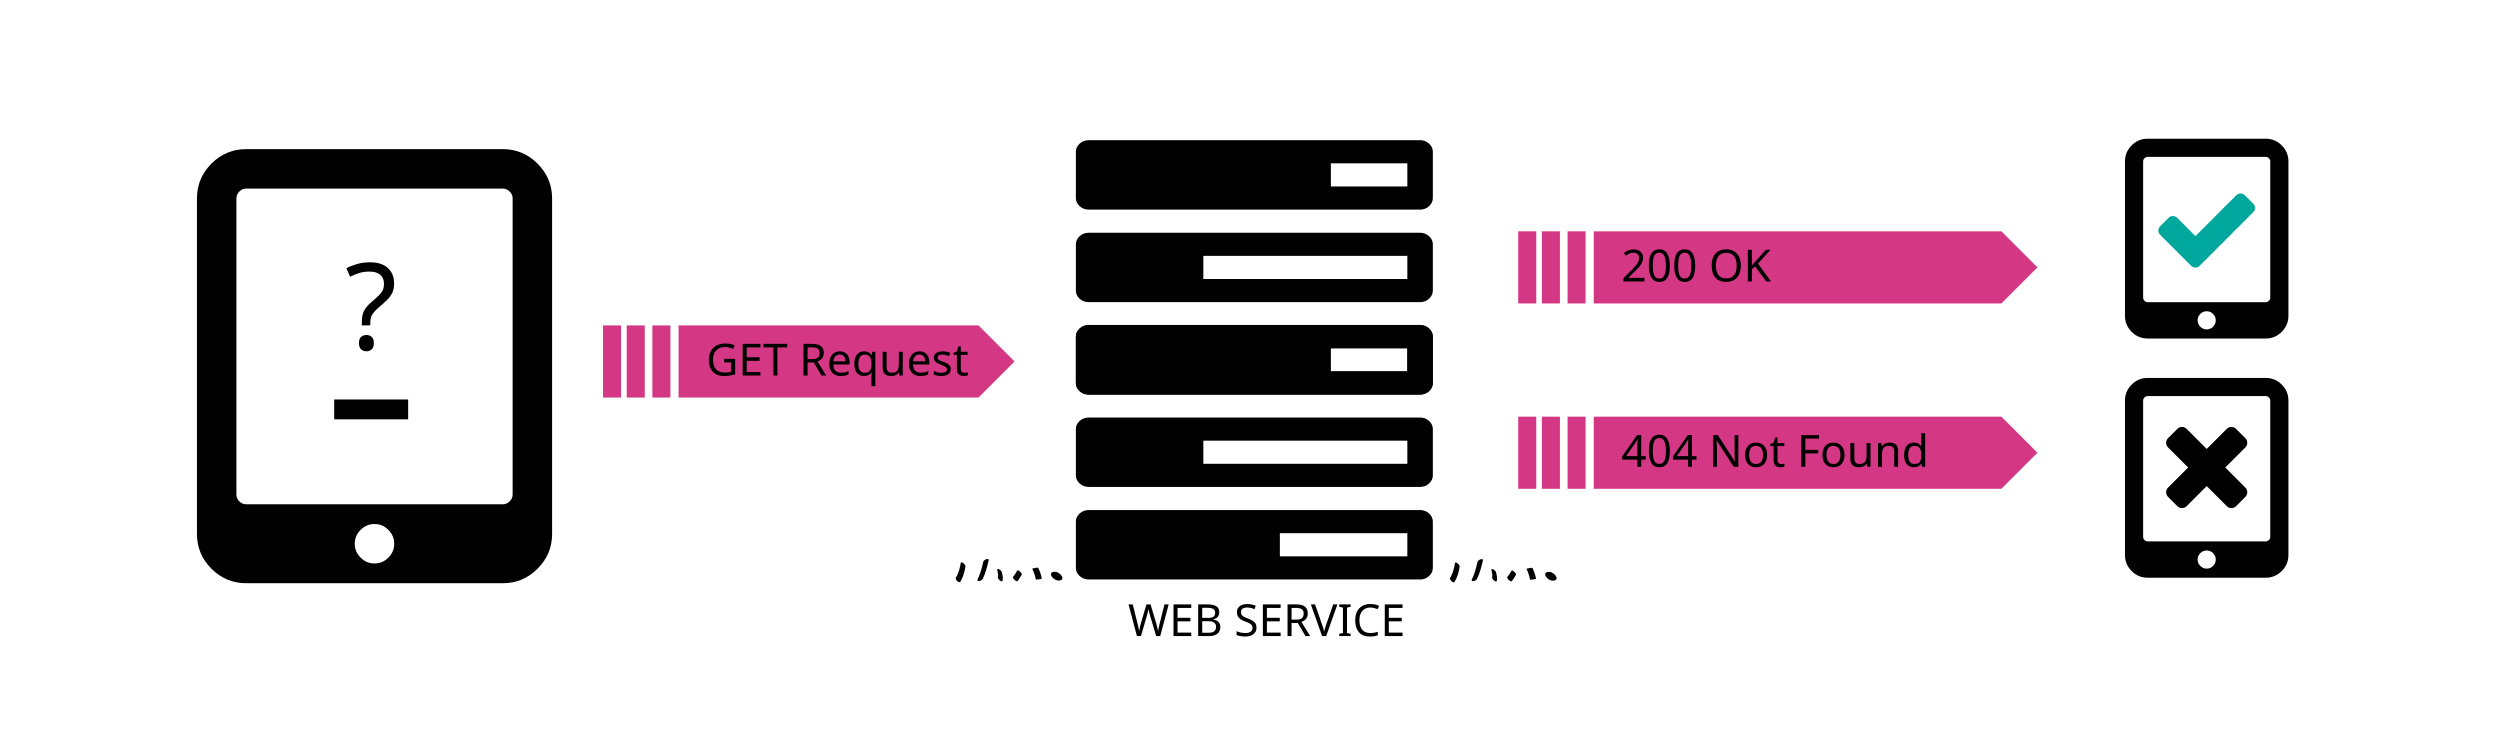
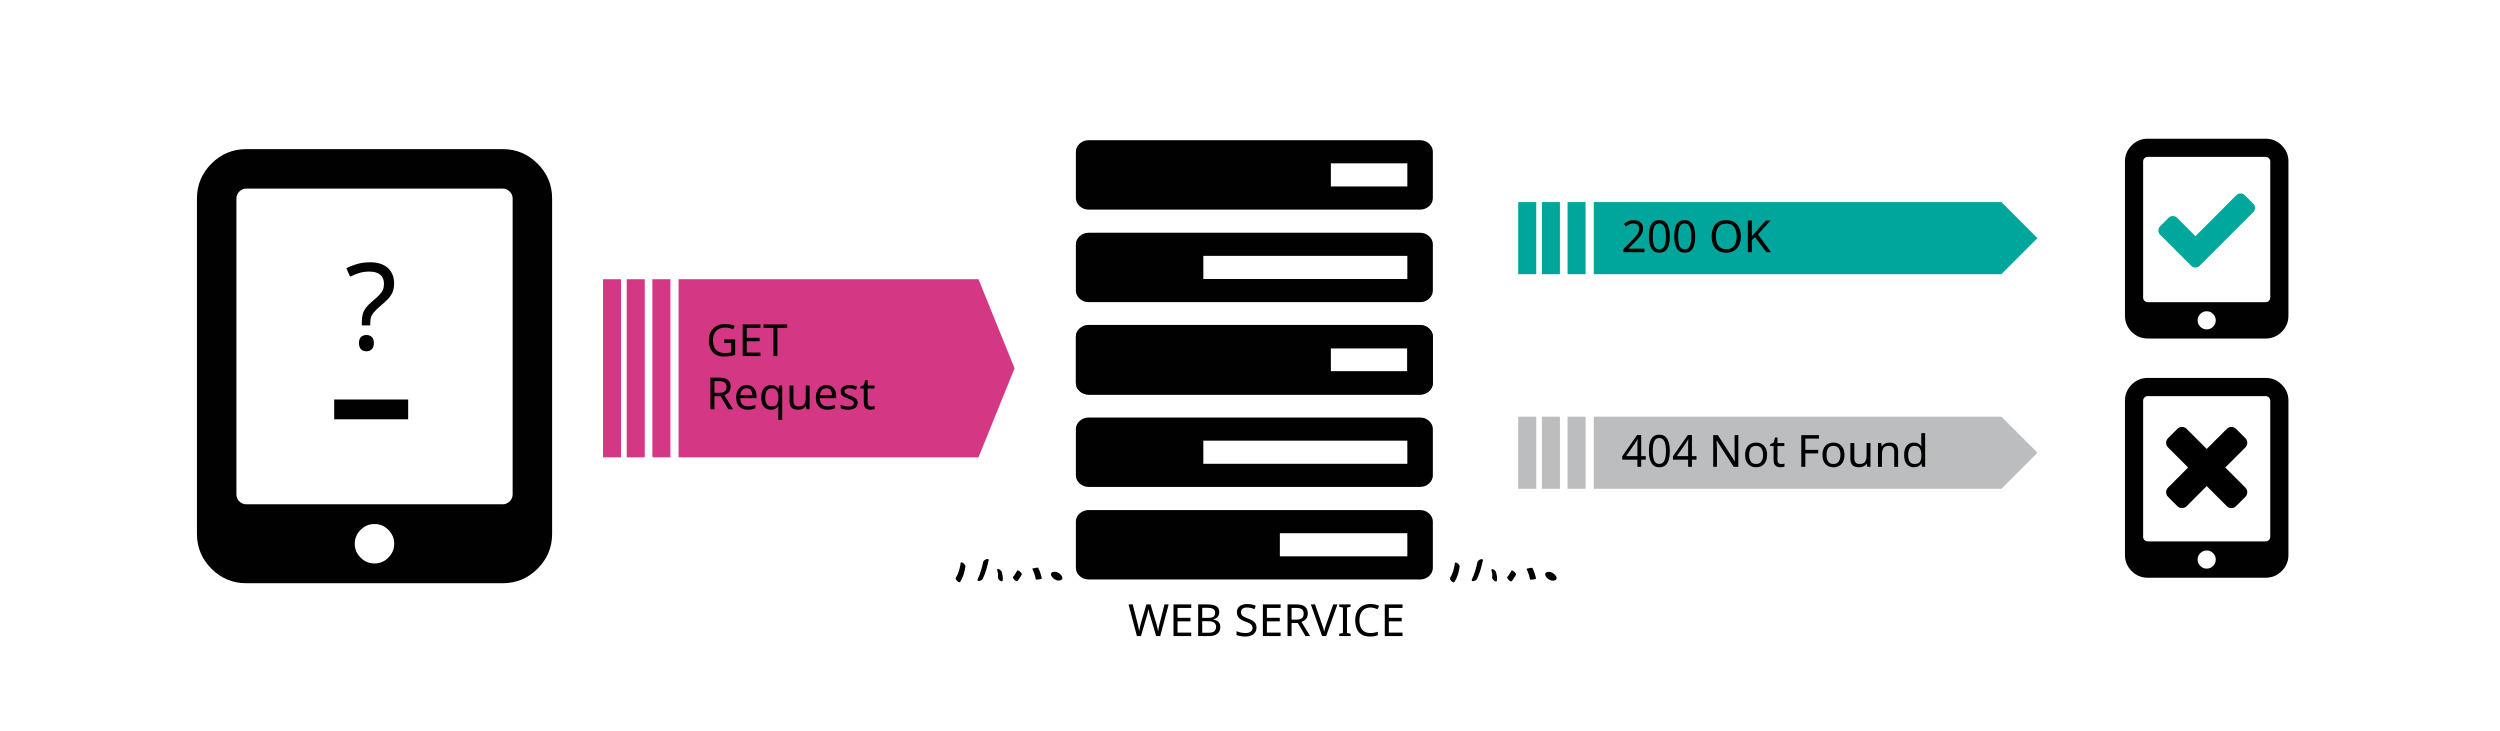
<svg xmlns="http://www.w3.org/2000/svg" version="1.1" id="Layer_2" x="0px" y="0px" width="513px" height="150px" viewBox="0 0 513 150" enable-background="new 0 0 513 150" xml:space="preserve">
  <g>
    <g>
-       <path d="M197.038,119.399c0.608-0.961,0.901-2.037,1.07-3.153c0.064-0.425-0.907-1.154-0.971-0.734    c-0.158,1.047-0.412,2.102-0.984,3.005C195.903,118.911,196.83,119.728,197.038,119.399L197.038,119.399z" />
+       <path d="M197.038,119.398c0.608-0.961,0.901-2.037,1.07-3.152c0.064-0.426-0.907-1.154-0.971-0.734    c-0.158,1.047-0.412,2.103-0.984,3.006C195.903,118.911,196.83,119.729,197.038,119.398L197.038,119.398z" />
    </g>
  </g>
  <g>
    <g>
      <path d="M201.66,118.78c0.581-1.205,0.915-2.483,1.207-3.784c0.138-0.617-1.004-0.16-1.107,0.301    c-0.273,1.221-0.588,2.413-1.135,3.544C200.304,119.508,201.451,119.212,201.66,118.78L201.66,118.78z" />
    </g>
  </g>
  <g>
    <g>
-       <path d="M205.726,119.184c0.131-0.634-0.009-1.203-0.165-1.818c-0.093-0.368-1.092-1.012-0.92-0.334    c0.121,0.479,0.228,0.913,0.126,1.406C204.683,118.842,205.642,119.592,205.726,119.184L205.726,119.184z" />
+       <path d="M205.726,119.184c0.131-0.634-0.009-1.203-0.165-1.817c-0.093-0.368-1.092-1.013-0.92-0.334    c0.121,0.479,0.228,0.913,0.126,1.405C204.683,118.842,205.642,119.592,205.726,119.184L205.726,119.184z" />
    </g>
  </g>
  <g>
    <g>
-       <path d="M208.772,119.247c0.37-0.396,0.593-0.867,0.88-1.319c0.189-0.297-0.767-1.075-0.895-0.873    c-0.288,0.453-0.51,0.924-0.88,1.319C207.668,118.599,208.57,119.463,208.772,119.247L208.772,119.247z" />
+       <path d="M208.772,119.247c0.37-0.396,0.593-0.867,0.88-1.319c0.189-0.297-0.767-1.074-0.895-0.873    c-0.288,0.453-0.51,0.924-0.88,1.319C207.668,118.6,208.57,119.463,208.772,119.247L208.772,119.247z" />
    </g>
  </g>
  <g>
    <g>
-       <path d="M213.783,118.736c-0.14-0.771-0.389-1.497-0.732-2.199c-0.098-0.201-1.226,0.18-1.24,0.148    c0.343,0.703,0.592,1.429,0.732,2.199C212.564,119.007,213.797,118.812,213.783,118.736L213.783,118.736z" />
+       <path d="M213.783,118.736c-0.14-0.771-0.389-1.497-0.732-2.199c-0.098-0.201-1.226,0.18-1.24,0.148    c0.343,0.703,0.592,1.429,0.732,2.198C212.564,119.007,213.797,118.812,213.783,118.736L213.783,118.736z" />
    </g>
  </g>
  <g>
    <g>
      <path d="M217.206,119.124c1.636,0,0.419-1.797-0.756-1.797C214.814,117.327,216.031,119.124,217.206,119.124L217.206,119.124z" />
    </g>
  </g>
  <g>
    <g>
-       <path d="M298.456,119.427c0.608-0.96,0.901-2.036,1.07-3.152c0.064-0.425-0.907-1.154-0.971-0.734    c-0.158,1.046-0.412,2.101-0.984,3.004C297.321,118.938,298.248,119.755,298.456,119.427L298.456,119.427z" />
+       <path d="M298.456,119.427c0.608-0.96,0.901-2.036,1.069-3.151c0.064-0.426-0.906-1.154-0.971-0.734    c-0.158,1.046-0.412,2.102-0.984,3.004C297.32,118.938,298.248,119.755,298.456,119.427L298.456,119.427z" />
    </g>
  </g>
  <g>
    <g>
-       <path d="M303.077,118.808c0.582-1.204,0.916-2.483,1.208-3.783c0.138-0.617-1.004-0.16-1.107,0.301    c-0.273,1.221-0.588,2.412-1.136,3.543C301.72,119.535,302.868,119.239,303.077,118.808L303.077,118.808z" />
+       <path d="M303.077,118.809c0.582-1.205,0.916-2.483,1.208-3.783c0.138-0.617-1.004-0.16-1.107,0.301    c-0.273,1.221-0.588,2.412-1.136,3.543C301.721,119.535,302.868,119.239,303.077,118.809L303.077,118.809z" />
    </g>
  </g>
  <g>
    <g>
-       <path d="M307.144,119.211c0.131-0.634-0.01-1.203-0.165-1.818c-0.093-0.368-1.092-1.012-0.92-0.334    c0.12,0.479,0.228,0.913,0.126,1.406C306.101,118.869,307.06,119.619,307.144,119.211L307.144,119.211z" />
+       <path d="M307.144,119.211c0.132-0.634-0.01-1.203-0.165-1.818c-0.093-0.367-1.092-1.012-0.92-0.334    c0.12,0.479,0.229,0.914,0.126,1.406C306.101,118.869,307.06,119.619,307.144,119.211L307.144,119.211z" />
    </g>
  </g>
  <g>
    <g>
-       <path d="M310.19,119.274c0.371-0.395,0.592-0.866,0.88-1.318c0.189-0.297-0.766-1.075-0.895-0.873    c-0.288,0.452-0.51,0.924-0.88,1.318C309.086,118.626,309.987,119.49,310.19,119.274L310.19,119.274z" />
+       <path d="M310.19,119.273c0.37-0.395,0.592-0.865,0.88-1.317c0.188-0.297-0.767-1.075-0.896-0.873    c-0.288,0.452-0.51,0.924-0.88,1.317C309.086,118.626,309.987,119.49,310.19,119.273L310.19,119.273z" />
    </g>
  </g>
  <g>
    <g>
-       <path d="M315.201,118.764c-0.14-0.77-0.389-1.496-0.732-2.198c-0.099-0.202-1.226,0.18-1.24,0.148    c0.343,0.702,0.592,1.429,0.732,2.198C313.982,119.034,315.215,118.839,315.201,118.764L315.201,118.764z" />
+       <path d="M315.201,118.764c-0.141-0.77-0.39-1.496-0.732-2.197c-0.099-0.202-1.226,0.18-1.24,0.147    c0.344,0.702,0.593,1.429,0.732,2.198C313.982,119.034,315.215,118.839,315.201,118.764L315.201,118.764z" />
    </g>
  </g>
  <g>
    <g>
-       <path d="M318.624,119.151c1.636,0,0.419-1.797-0.756-1.797C316.232,117.354,317.449,119.151,318.624,119.151L318.624,119.151z" />
+       <path d="M318.624,119.15c1.636,0,0.419-1.797-0.756-1.797C316.232,117.354,317.449,119.15,318.624,119.15L318.624,119.15z" />
    </g>
  </g>
  <g>
-     <polygon fill="#D43783" points="139.242,66.776 139.242,81.576 200.788,81.576 208.188,74.178 200.788,66.776  " />
-     <rect x="123.741" y="66.777" fill="#D43783" width="3.699" height="14.8" />
-     <rect x="128.602" y="66.777" fill="#D43783" width="3.699" height="14.8" />
-     <rect x="133.868" y="66.777" fill="#D43783" width="3.701" height="14.8" />
+     <polygon fill="#D43783" points="139.242,57.295 139.242,93.843 200.788,93.843 208.188,75.574 200.788,57.295  " />
+     <rect x="123.741" y="57.298" fill="#D43783" width="3.699" height="36.548" />
+     <rect x="128.602" y="57.298" fill="#D43783" width="3.699" height="36.548" />
+     <rect x="133.868" y="57.298" fill="#D43783" width="3.701" height="36.548" />
  </g>
-   <path fill="#010101" d="M113.293,40.729v68.821c0,2.786-0.997,5.165-2.989,7.149c-1.975,1.983-4.354,2.979-7.14,2.979h-52.64  c-2.768,0-5.166-0.996-7.141-2.979c-1.974-1.984-2.971-4.363-2.971-7.149V40.729c0-2.785,0.997-5.165,2.971-7.148  c1.975-1.983,4.373-2.98,7.141-2.98h52.64c2.785,0,5.165,0.997,7.14,2.98C112.296,35.564,113.293,37.944,113.293,40.729z   M105.193,101.449v-60.72c0-0.553-0.203-1.022-0.609-1.419c-0.406-0.407-0.867-0.608-1.42-0.608h-52.64  c-0.534,0-1.015,0.201-1.421,0.608c-0.387,0.396-0.591,0.866-0.591,1.419v60.72c0,0.555,0.204,1.035,0.591,1.431  c0.406,0.397,0.887,0.601,1.421,0.601h52.64c0.553,0,1.014-0.203,1.42-0.601C104.99,102.484,105.193,102.004,105.193,101.449z   M79.694,114.42c0.794-0.792,1.199-1.752,1.199-2.84c0-1.098-0.405-2.048-1.199-2.851c-0.793-0.803-1.753-1.2-2.841-1.2  c-1.107,0-2.048,0.397-2.86,1.2c-0.793,0.803-1.199,1.753-1.199,2.851c0,1.088,0.406,2.048,1.199,2.84  c0.812,0.812,1.753,1.201,2.86,1.201C77.941,115.621,78.901,115.232,79.694,114.42z" />
+   <path fill="#010101" d="M113.293,40.729v68.821c0,2.786-0.997,5.165-2.989,7.149c-1.975,1.982-4.354,2.979-7.14,2.979h-52.64  c-2.768,0-5.166-0.996-7.141-2.979c-1.974-1.984-2.971-4.363-2.971-7.149V40.729c0-2.785,0.997-5.165,2.971-7.148  c1.975-1.983,4.373-2.98,7.141-2.98h52.64c2.785,0,5.165,0.997,7.14,2.98C112.296,35.564,113.293,37.944,113.293,40.729z   M105.193,101.449v-60.72c0-0.553-0.203-1.022-0.609-1.419c-0.406-0.407-0.867-0.608-1.42-0.608h-52.64  c-0.534,0-1.015,0.201-1.421,0.608c-0.387,0.396-0.591,0.866-0.591,1.419v60.72c0,0.555,0.204,1.035,0.591,1.431  c0.406,0.397,0.887,0.601,1.421,0.601h52.64c0.553,0,1.014-0.203,1.42-0.601C104.99,102.484,105.193,102.004,105.193,101.449z   M79.694,114.42c0.794-0.792,1.199-1.752,1.199-2.84c0-1.098-0.405-2.048-1.199-2.852c-0.793-0.803-1.753-1.199-2.841-1.199  c-1.107,0-2.048,0.396-2.86,1.199c-0.793,0.804-1.199,1.754-1.199,2.852c0,1.088,0.406,2.048,1.199,2.84  c0.812,0.812,1.753,1.201,2.86,1.201C77.941,115.621,78.901,115.232,79.694,114.42z" />
  <g>
-     <path fill="#010101" d="M294.019,69.061v9.493c0,0.643-0.262,1.196-0.774,1.671c-0.513,0.465-1.133,0.703-1.836,0.703h-68.023   c-0.71,0-1.323-0.238-1.843-0.703c-0.512-0.475-0.774-1.028-0.774-1.671v-9.493c0-0.65,0.263-1.201,0.774-1.674   c0.52-0.47,1.133-0.708,1.843-0.708h68.023c0.703,0,1.323,0.238,1.836,0.708C293.757,67.859,294.019,68.41,294.019,69.061z    M294.019,88.045v9.498c0,0.638-0.262,1.201-0.774,1.666c-0.513,0.478-1.133,0.703-1.836,0.703h-68.023   c-0.71,0-1.323-0.226-1.843-0.703c-0.512-0.465-0.774-1.028-0.774-1.666v-9.498c0-0.638,0.263-1.201,0.774-1.666   c0.52-0.47,1.133-0.703,1.843-0.703h68.023c0.703,0,1.323,0.233,1.836,0.703C293.757,86.844,294.019,87.407,294.019,88.045z    M294.019,107.037v9.493c0,0.647-0.262,1.201-0.774,1.671c-0.513,0.472-1.133,0.708-1.836,0.708h-68.023   c-0.71,0-1.323-0.236-1.843-0.708c-0.512-0.47-0.774-1.023-0.774-1.671v-9.493c0-0.643,0.263-1.196,0.774-1.671   c0.52-0.465,1.133-0.703,1.843-0.703h68.023c0.703,0,1.323,0.238,1.836,0.703C293.757,105.841,294.019,106.395,294.019,107.037z    M246.925,95.169h41.86v-4.75h-41.86V95.169z M262.628,114.161h26.157v-4.75h-26.157V114.161z M273.094,76.177h15.691v-4.748   h-15.691V76.177z" />
-     <path fill="#010101" d="M294.019,31.145v9.493c0,0.643-0.262,1.196-0.774,1.671c-0.513,0.467-1.133,0.703-1.836,0.703h-68.023   c-0.71,0-1.323-0.236-1.843-0.703c-0.512-0.475-0.774-1.028-0.774-1.671v-9.493c0-0.647,0.263-1.201,0.774-1.671   c0.52-0.47,1.133-0.708,1.843-0.708h68.023c0.703,0,1.323,0.238,1.836,0.708S294.019,30.497,294.019,31.145z M294.019,50.132v9.496   c0,0.64-0.262,1.203-0.774,1.668c-0.513,0.475-1.133,0.703-1.836,0.703h-68.023c-0.71,0-1.323-0.229-1.843-0.703   c-0.512-0.465-0.774-1.028-0.774-1.668v-9.496c0-0.638,0.263-1.201,0.774-1.666c0.52-0.473,1.133-0.703,1.843-0.703h68.023   c0.703,0,1.323,0.23,1.836,0.703C293.757,48.931,294.019,49.494,294.019,50.132z M294.019,69.124v9.49   c0,0.65-0.262,1.201-0.774,1.674c-0.513,0.47-1.133,0.708-1.836,0.708h-68.023c-0.71,0-1.323-0.238-1.843-0.708   c-0.512-0.473-0.774-1.023-0.774-1.674v-9.49c0-0.646,0.263-1.196,0.774-1.674c0.52-0.465,1.133-0.703,1.843-0.703h68.023   c0.703,0,1.323,0.238,1.836,0.703C293.757,67.928,294.019,68.479,294.019,69.124z M246.925,57.254h41.86v-4.748h-41.86V57.254z    M262.628,76.246h26.157v-4.748h-26.157V76.246z M273.094,38.264h15.691v-4.75h-15.691V38.264z" />
+     <path fill="#010101" d="M294.02,69.061v9.494c0,0.643-0.263,1.195-0.774,1.67c-0.513,0.465-1.134,0.703-1.836,0.703h-68.023   c-0.71,0-1.323-0.238-1.843-0.703c-0.512-0.475-0.774-1.027-0.774-1.67v-9.494c0-0.65,0.263-1.201,0.774-1.674   c0.52-0.47,1.133-0.708,1.843-0.708h68.023c0.702,0,1.323,0.238,1.836,0.708C293.757,67.859,294.02,68.41,294.02,69.061z    M294.02,88.045v9.498c0,0.639-0.263,1.201-0.774,1.666c-0.513,0.479-1.134,0.703-1.836,0.703h-68.023   c-0.71,0-1.323-0.227-1.843-0.703c-0.512-0.465-0.774-1.027-0.774-1.666v-9.498c0-0.638,0.263-1.201,0.774-1.666   c0.52-0.47,1.133-0.703,1.843-0.703h68.023c0.702,0,1.323,0.233,1.836,0.703C293.757,86.844,294.02,87.407,294.02,88.045z    M294.02,107.037v9.493c0,0.646-0.263,1.2-0.774,1.671c-0.513,0.472-1.134,0.708-1.836,0.708h-68.023   c-0.71,0-1.323-0.236-1.843-0.708c-0.512-0.471-0.774-1.023-0.774-1.671v-9.493c0-0.643,0.263-1.196,0.774-1.671   c0.52-0.466,1.133-0.703,1.843-0.703h68.023c0.702,0,1.323,0.237,1.836,0.703C293.757,105.841,294.02,106.395,294.02,107.037z    M246.925,95.169h41.86v-4.75h-41.86V95.169z M262.628,114.161h26.157v-4.75h-26.157V114.161z M273.094,76.177h15.691v-4.748   h-15.691V76.177z" />
+     <path fill="#010101" d="M294.02,31.145v9.493c0,0.643-0.263,1.196-0.774,1.671c-0.513,0.467-1.134,0.703-1.836,0.703h-68.023   c-0.71,0-1.323-0.236-1.843-0.703c-0.512-0.475-0.774-1.028-0.774-1.671v-9.493c0-0.647,0.263-1.201,0.774-1.671   c0.52-0.47,1.133-0.708,1.843-0.708h68.023c0.702,0,1.323,0.238,1.836,0.708C293.758,29.944,294.02,30.497,294.02,31.145z    M294.02,50.132v9.496c0,0.64-0.263,1.203-0.774,1.668c-0.513,0.475-1.134,0.703-1.836,0.703h-68.023   c-0.71,0-1.323-0.229-1.843-0.703c-0.512-0.465-0.774-1.028-0.774-1.668v-9.496c0-0.638,0.263-1.201,0.774-1.666   c0.52-0.473,1.133-0.703,1.843-0.703h68.023c0.702,0,1.323,0.23,1.836,0.703C293.757,48.931,294.02,49.494,294.02,50.132z    M294.02,69.124v9.49c0,0.649-0.263,1.2-0.774,1.674c-0.513,0.47-1.134,0.708-1.836,0.708h-68.023c-0.71,0-1.323-0.238-1.843-0.708   c-0.512-0.474-0.774-1.022-0.774-1.674v-9.49c0-0.646,0.263-1.196,0.774-1.674c0.52-0.465,1.133-0.703,1.843-0.703h68.023   c0.702,0,1.323,0.238,1.836,0.703C293.757,67.928,294.02,68.479,294.02,69.124z M246.925,57.254h41.86v-4.748h-41.86V57.254z    M262.628,76.246h26.157v-4.748h-26.157V76.246z M273.094,38.264h15.691v-4.75h-15.691V38.264z" />
  </g>
  <rect x="68.577" y="81.975" fill="#010101" width="15.177" height="4.069" />
  <g>
-     <path fill="#00A79D" d="M462.73,42.667c0,0.341-0.122,0.632-0.358,0.869l-9.265,9.265l-1.739,1.738   c-0.236,0.24-0.528,0.36-0.868,0.36c-0.343,0-0.633-0.12-0.871-0.36l-1.739-1.738l-4.634-4.631c-0.239-0.24-0.358-0.53-0.358-0.872   c0-0.339,0.119-0.63,0.358-0.868l1.741-1.739c0.239-0.24,0.528-0.359,0.869-0.359c0.34,0,0.632,0.119,0.87,0.359l3.764,3.771   l8.392-8.405c0.238-0.237,0.527-0.357,0.87-0.357c0.341,0,0.633,0.12,0.869,0.357l1.741,1.741   C462.608,42.037,462.73,42.327,462.73,42.667z" />
+     <path fill="#00A79D" d="M462.73,42.667c0,0.341-0.122,0.632-0.358,0.869l-9.265,9.265l-1.739,1.738   c-0.236,0.24-0.528,0.36-0.868,0.36c-0.343,0-0.633-0.12-0.871-0.36l-1.739-1.738l-4.634-4.631c-0.239-0.24-0.357-0.53-0.357-0.872   c0-0.339,0.118-0.63,0.357-0.868l1.741-1.739c0.239-0.24,0.528-0.359,0.869-0.359c0.34,0,0.632,0.119,0.87,0.359l3.764,3.771   l8.392-8.405c0.238-0.237,0.527-0.357,0.87-0.357c0.341,0,0.633,0.12,0.869,0.357l1.741,1.741   C462.608,42.037,462.73,42.327,462.73,42.667z" />
  </g>
  <g>
-     <path d="M461.139,101.005c0,0.376-0.13,0.693-0.394,0.955l-1.904,1.907c-0.262,0.261-0.579,0.391-0.952,0.391   c-0.374,0-0.693-0.13-0.952-0.391l-4.121-4.121l-4.118,4.121c-0.265,0.261-0.579,0.391-0.955,0.391   c-0.373,0-0.693-0.13-0.952-0.391l-1.907-1.907c-0.261-0.262-0.391-0.579-0.391-0.955c0-0.37,0.13-0.688,0.391-0.952l4.121-4.118   l-4.121-4.121c-0.261-0.261-0.391-0.578-0.391-0.952c0-0.373,0.13-0.692,0.391-0.952l1.907-1.905   c0.259-0.264,0.579-0.395,0.952-0.395c0.376,0,0.69,0.131,0.955,0.395l4.118,4.12l4.121-4.12c0.259-0.264,0.578-0.395,0.952-0.395   c0.373,0,0.69,0.131,0.952,0.395l1.904,1.905c0.264,0.26,0.394,0.579,0.394,0.952c0,0.374-0.13,0.691-0.394,0.952l-4.119,4.121   l4.119,4.118C461.009,100.317,461.139,100.635,461.139,101.005z" />
+     <path d="M461.139,101.005c0,0.376-0.13,0.693-0.394,0.955l-1.904,1.907c-0.262,0.261-0.579,0.391-0.952,0.391   c-0.374,0-0.692-0.13-0.951-0.391l-4.121-4.121l-4.118,4.121c-0.266,0.261-0.579,0.391-0.955,0.391   c-0.373,0-0.693-0.13-0.952-0.391l-1.907-1.907c-0.261-0.262-0.391-0.579-0.391-0.955c0-0.37,0.13-0.688,0.391-0.952l4.121-4.117   l-4.121-4.121c-0.261-0.262-0.391-0.578-0.391-0.953c0-0.372,0.13-0.691,0.391-0.951l1.907-1.905   c0.259-0.264,0.579-0.396,0.952-0.396c0.376,0,0.689,0.132,0.955,0.396l4.118,4.12l4.121-4.12c0.259-0.264,0.577-0.396,0.951-0.396   c0.373,0,0.69,0.132,0.952,0.396l1.904,1.905c0.264,0.26,0.394,0.579,0.394,0.951c0,0.375-0.13,0.691-0.394,0.953l-4.119,4.121   l4.119,4.117C461.009,100.316,461.139,100.635,461.139,101.005z" />
  </g>
  <rect x="144.899" y="69.549" fill="none" width="58.34" height="15.296" />
-   <text transform="matrix(1 0 0 1 144.8994 77.0654)" font-family="'MarkerFelt-Wide'" font-size="9.1">GET Request</text>
+   <text transform="matrix(1 0 0 1 144.8994 73.0654)" enable-background="new    ">
+     <tspan x="0" y="0" font-family="'MarkerFelt-Wide'" font-size="9.1">GET</tspan>
+     <tspan x="0" y="10.92" font-family="'MarkerFelt-Wide'" font-size="9.1">Request</tspan>
+   </text>
  <g>
-     <polygon fill="#D43783" points="327.038,47.465 327.038,62.265 410.684,62.265 418.083,54.865 410.684,47.465  " />
-     <rect x="311.537" y="47.466" fill="#D43783" width="3.699" height="14.8" />
-     <rect x="316.396" y="47.466" fill="#D43783" width="3.699" height="14.8" />
-     <rect x="321.664" y="47.466" fill="#D43783" width="3.7" height="14.8" />
+     <polygon fill="#00A69C" points="327.038,41.465 327.038,56.265 410.684,56.265 418.083,48.865 410.684,41.465  " />
+     <rect x="311.537" y="41.466" fill="#00A69C" width="3.699" height="14.8" />
+     <rect x="316.396" y="41.466" fill="#00A69C" width="3.698" height="14.8" />
+     <rect x="321.664" y="41.466" fill="#00A69C" width="3.7" height="14.8" />
  </g>
-   <rect x="332.694" y="50.238" fill="none" width="58.341" height="15.296" />
-   <text transform="matrix(1 0 0 1 332.6953 57.7549)" font-family="'MarkerFelt-Wide'" font-size="9.1">200 OK</text>
+   <rect x="332.694" y="44.238" fill="none" width="58.341" height="15.296" />
+   <text transform="matrix(1 0 0 1 332.6953 51.7549)" font-family="'MarkerFelt-Wide'" font-size="9.1">200 OK</text>
  <g>
-     <polygon fill="#D43783" points="327.038,85.498 327.038,100.297 410.684,100.297 418.083,92.898 410.684,85.498  " />
-     <rect x="311.537" y="85.5" fill="#D43783" width="3.699" height="14.8" />
-     <rect x="316.396" y="85.5" fill="#D43783" width="3.699" height="14.8" />
-     <rect x="321.664" y="85.5" fill="#D43783" width="3.7" height="14.8" />
+     <polygon fill="#BBBDBF" points="327.038,85.498 327.038,100.297 410.684,100.297 418.083,92.898 410.684,85.498  " />
+     <rect x="311.537" y="85.5" fill="#BBBDBF" width="3.699" height="14.8" />
+     <rect x="316.396" y="85.5" fill="#BBBDBF" width="3.698" height="14.8" />
+     <rect x="321.664" y="85.5" fill="#BBBDBF" width="3.7" height="14.8" />
  </g>
-   <rect x="332.694" y="88.271" fill="none" width="77.19" height="15.297" />
+   <rect x="332.694" y="88.271" fill="none" width="77.189" height="15.297" />
  <text transform="matrix(1 0 0 1 332.6953 95.7881)" font-family="'MarkerFelt-Wide'" font-size="9.1">404 Not Found</text>
  <rect x="70.775" y="53.871" fill="none" width="14.738" height="19.016" />
  <text transform="matrix(1 0 0 1 70.7744 71.7432)" font-family="'UniversLTStd-Bold'" font-size="24.754">?</text>
-   <path fill="#010101" d="M469.586,33.125v31.676c0,1.282-0.457,2.377-1.376,3.291c-0.909,0.912-2.004,1.371-3.286,1.371h-24.228  c-1.274,0-2.377-0.459-3.285-1.371c-0.909-0.914-1.369-2.009-1.369-3.291V33.125c0-1.282,0.46-2.377,1.369-3.291  c0.908-0.913,2.011-1.371,3.285-1.371h24.228c1.282,0,2.377,0.458,3.286,1.371C469.129,30.748,469.586,31.843,469.586,33.125z   M465.858,61.072V33.125c0-0.254-0.094-0.472-0.282-0.652c-0.185-0.188-0.398-0.281-0.652-0.281h-24.228  c-0.246,0-0.467,0.093-0.652,0.281c-0.181,0.181-0.274,0.398-0.274,0.652v27.947c0,0.255,0.094,0.476,0.274,0.657  c0.186,0.184,0.406,0.277,0.652,0.277h24.228c0.254,0,0.468-0.094,0.652-0.277C465.765,61.548,465.858,61.327,465.858,61.072z   M454.123,67.042c0.365-0.365,0.551-0.807,0.551-1.308c0-0.506-0.186-0.942-0.551-1.312c-0.366-0.37-0.808-0.553-1.308-0.553  c-0.511,0-0.944,0.183-1.318,0.553c-0.362,0.369-0.551,0.806-0.551,1.312c0,0.501,0.188,0.942,0.551,1.308  c0.374,0.374,0.808,0.553,1.318,0.553C453.315,67.595,453.757,67.416,454.123,67.042z" />
-   <path fill="#010101" d="M469.586,82.211v31.677c0,1.282-0.457,2.376-1.376,3.29c-0.909,0.913-2.004,1.371-3.286,1.371h-24.228  c-1.274,0-2.377-0.458-3.285-1.371c-0.909-0.914-1.369-2.008-1.369-3.29V82.211c0-1.282,0.46-2.376,1.369-3.29  c0.908-0.913,2.011-1.371,3.285-1.371h24.228c1.282,0,2.377,0.458,3.286,1.371C469.129,79.835,469.586,80.929,469.586,82.211z   M465.858,110.158V82.211c0-0.254-0.094-0.471-0.282-0.652c-0.185-0.188-0.398-0.28-0.652-0.28h-24.228  c-0.246,0-0.467,0.093-0.652,0.28c-0.181,0.182-0.274,0.398-0.274,0.652v27.947c0,0.256,0.094,0.477,0.274,0.658  c0.186,0.183,0.406,0.276,0.652,0.276h24.228c0.254,0,0.468-0.094,0.652-0.276C465.765,110.635,465.858,110.414,465.858,110.158z   M454.123,116.128c0.365-0.364,0.551-0.806,0.551-1.308c0-0.505-0.186-0.942-0.551-1.312c-0.366-0.369-0.808-0.552-1.308-0.552  c-0.511,0-0.944,0.183-1.318,0.552c-0.362,0.369-0.551,0.807-0.551,1.312c0,0.502,0.188,0.943,0.551,1.308  c0.374,0.375,0.808,0.554,1.318,0.554C453.315,116.682,453.757,116.503,454.123,116.128z" />
+   <path fill="#010101" d="M469.586,33.125v31.676c0,1.282-0.457,2.377-1.376,3.291c-0.909,0.912-2.004,1.371-3.286,1.371h-24.228  c-1.274,0-2.377-0.459-3.285-1.371c-0.909-0.914-1.369-2.009-1.369-3.291V33.125c0-1.282,0.46-2.377,1.369-3.291  c0.908-0.913,2.011-1.371,3.285-1.371h24.228c1.282,0,2.377,0.458,3.286,1.371C469.129,30.748,469.586,31.843,469.586,33.125z   M465.858,61.072V33.125c0-0.254-0.095-0.472-0.282-0.652c-0.186-0.188-0.398-0.281-0.652-0.281h-24.228  c-0.246,0-0.468,0.093-0.652,0.281c-0.181,0.181-0.274,0.398-0.274,0.652v27.947c0,0.255,0.095,0.476,0.274,0.657  c0.187,0.184,0.406,0.277,0.652,0.277h24.228c0.254,0,0.468-0.094,0.652-0.277C465.765,61.548,465.858,61.327,465.858,61.072z   M454.123,67.042c0.365-0.365,0.551-0.807,0.551-1.308c0-0.506-0.186-0.942-0.551-1.312c-0.366-0.37-0.808-0.553-1.308-0.553  c-0.512,0-0.944,0.183-1.318,0.553c-0.362,0.369-0.551,0.806-0.551,1.312c0,0.501,0.188,0.942,0.551,1.308  c0.374,0.374,0.808,0.553,1.318,0.553C453.315,67.595,453.757,67.416,454.123,67.042z" />
+   <path fill="#010101" d="M469.586,82.211v31.678c0,1.281-0.457,2.375-1.376,3.289c-0.909,0.913-2.004,1.371-3.286,1.371h-24.228  c-1.274,0-2.377-0.458-3.285-1.371c-0.909-0.914-1.369-2.008-1.369-3.289V82.211c0-1.281,0.46-2.376,1.369-3.29  c0.908-0.913,2.011-1.371,3.285-1.371h24.228c1.282,0,2.377,0.458,3.286,1.371C469.129,79.835,469.586,80.93,469.586,82.211z   M465.858,110.158V82.211c0-0.254-0.095-0.471-0.282-0.652c-0.186-0.188-0.398-0.279-0.652-0.279h-24.228  c-0.246,0-0.468,0.093-0.652,0.279c-0.181,0.183-0.274,0.398-0.274,0.652v27.947c0,0.256,0.095,0.477,0.274,0.658  c0.187,0.183,0.406,0.275,0.652,0.275h24.228c0.254,0,0.468-0.094,0.652-0.275C465.765,110.635,465.858,110.414,465.858,110.158z   M454.123,116.128c0.365-0.364,0.551-0.806,0.551-1.308c0-0.506-0.186-0.942-0.551-1.312c-0.366-0.369-0.808-0.552-1.308-0.552  c-0.512,0-0.944,0.183-1.318,0.552c-0.362,0.369-0.551,0.807-0.551,1.312c0,0.502,0.188,0.943,0.551,1.308  c0.374,0.375,0.808,0.554,1.318,0.554C453.315,116.682,453.757,116.503,454.123,116.128z" />
  <rect x="220.768" y="123.006" fill="none" width="72.358" height="15.296" />
  <text transform="matrix(1 0 0 1 231.4668 130.5225)" font-family="'MarkerFelt-Wide'" font-size="9.1">WEB SERVICE</text>
</svg>
